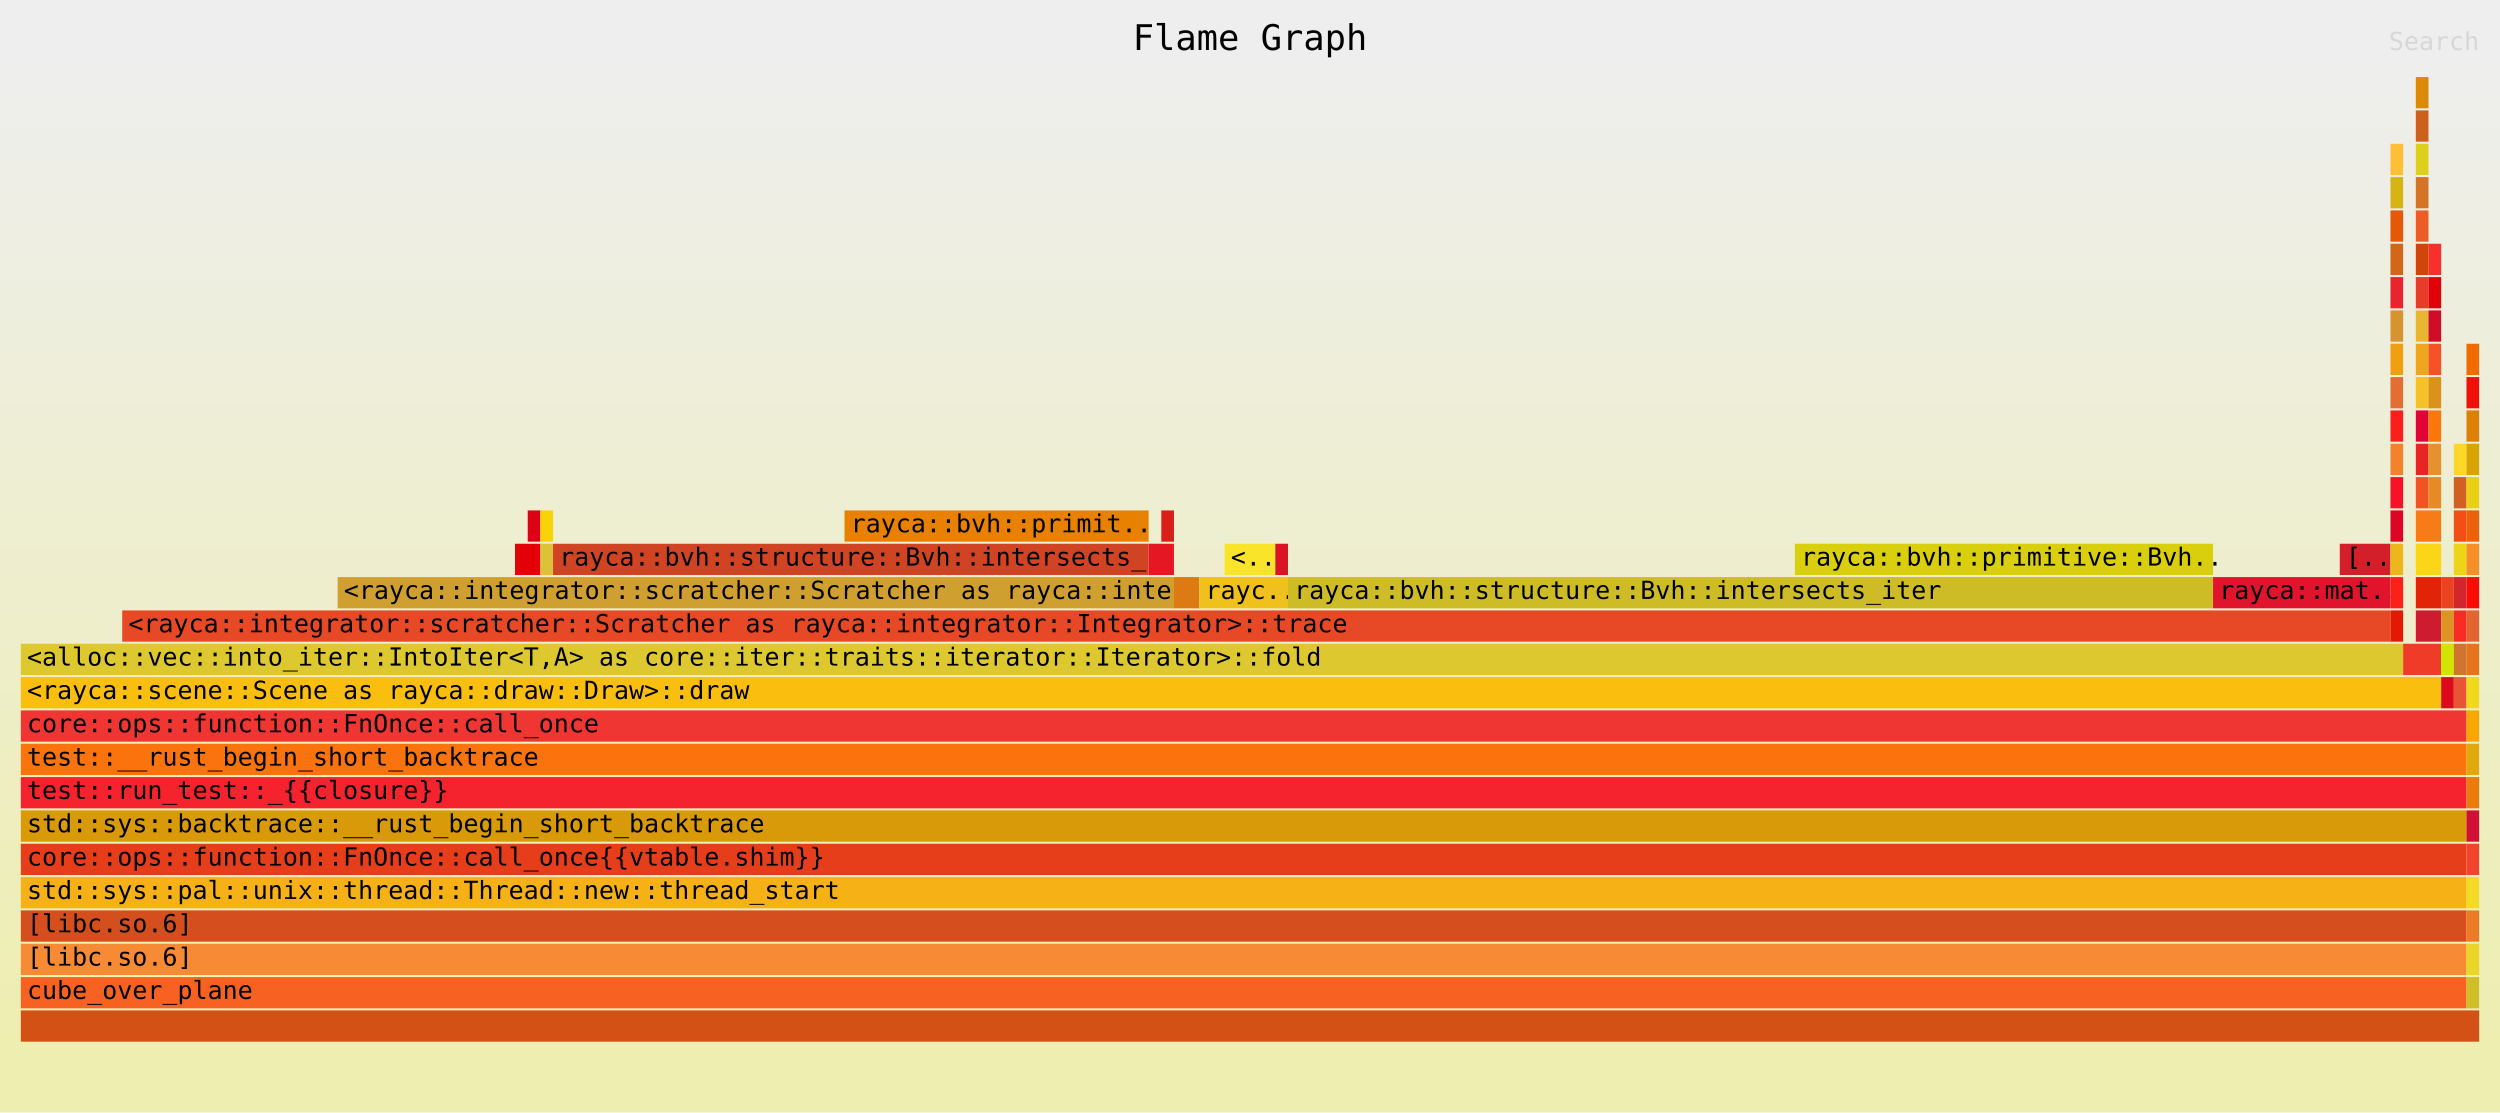
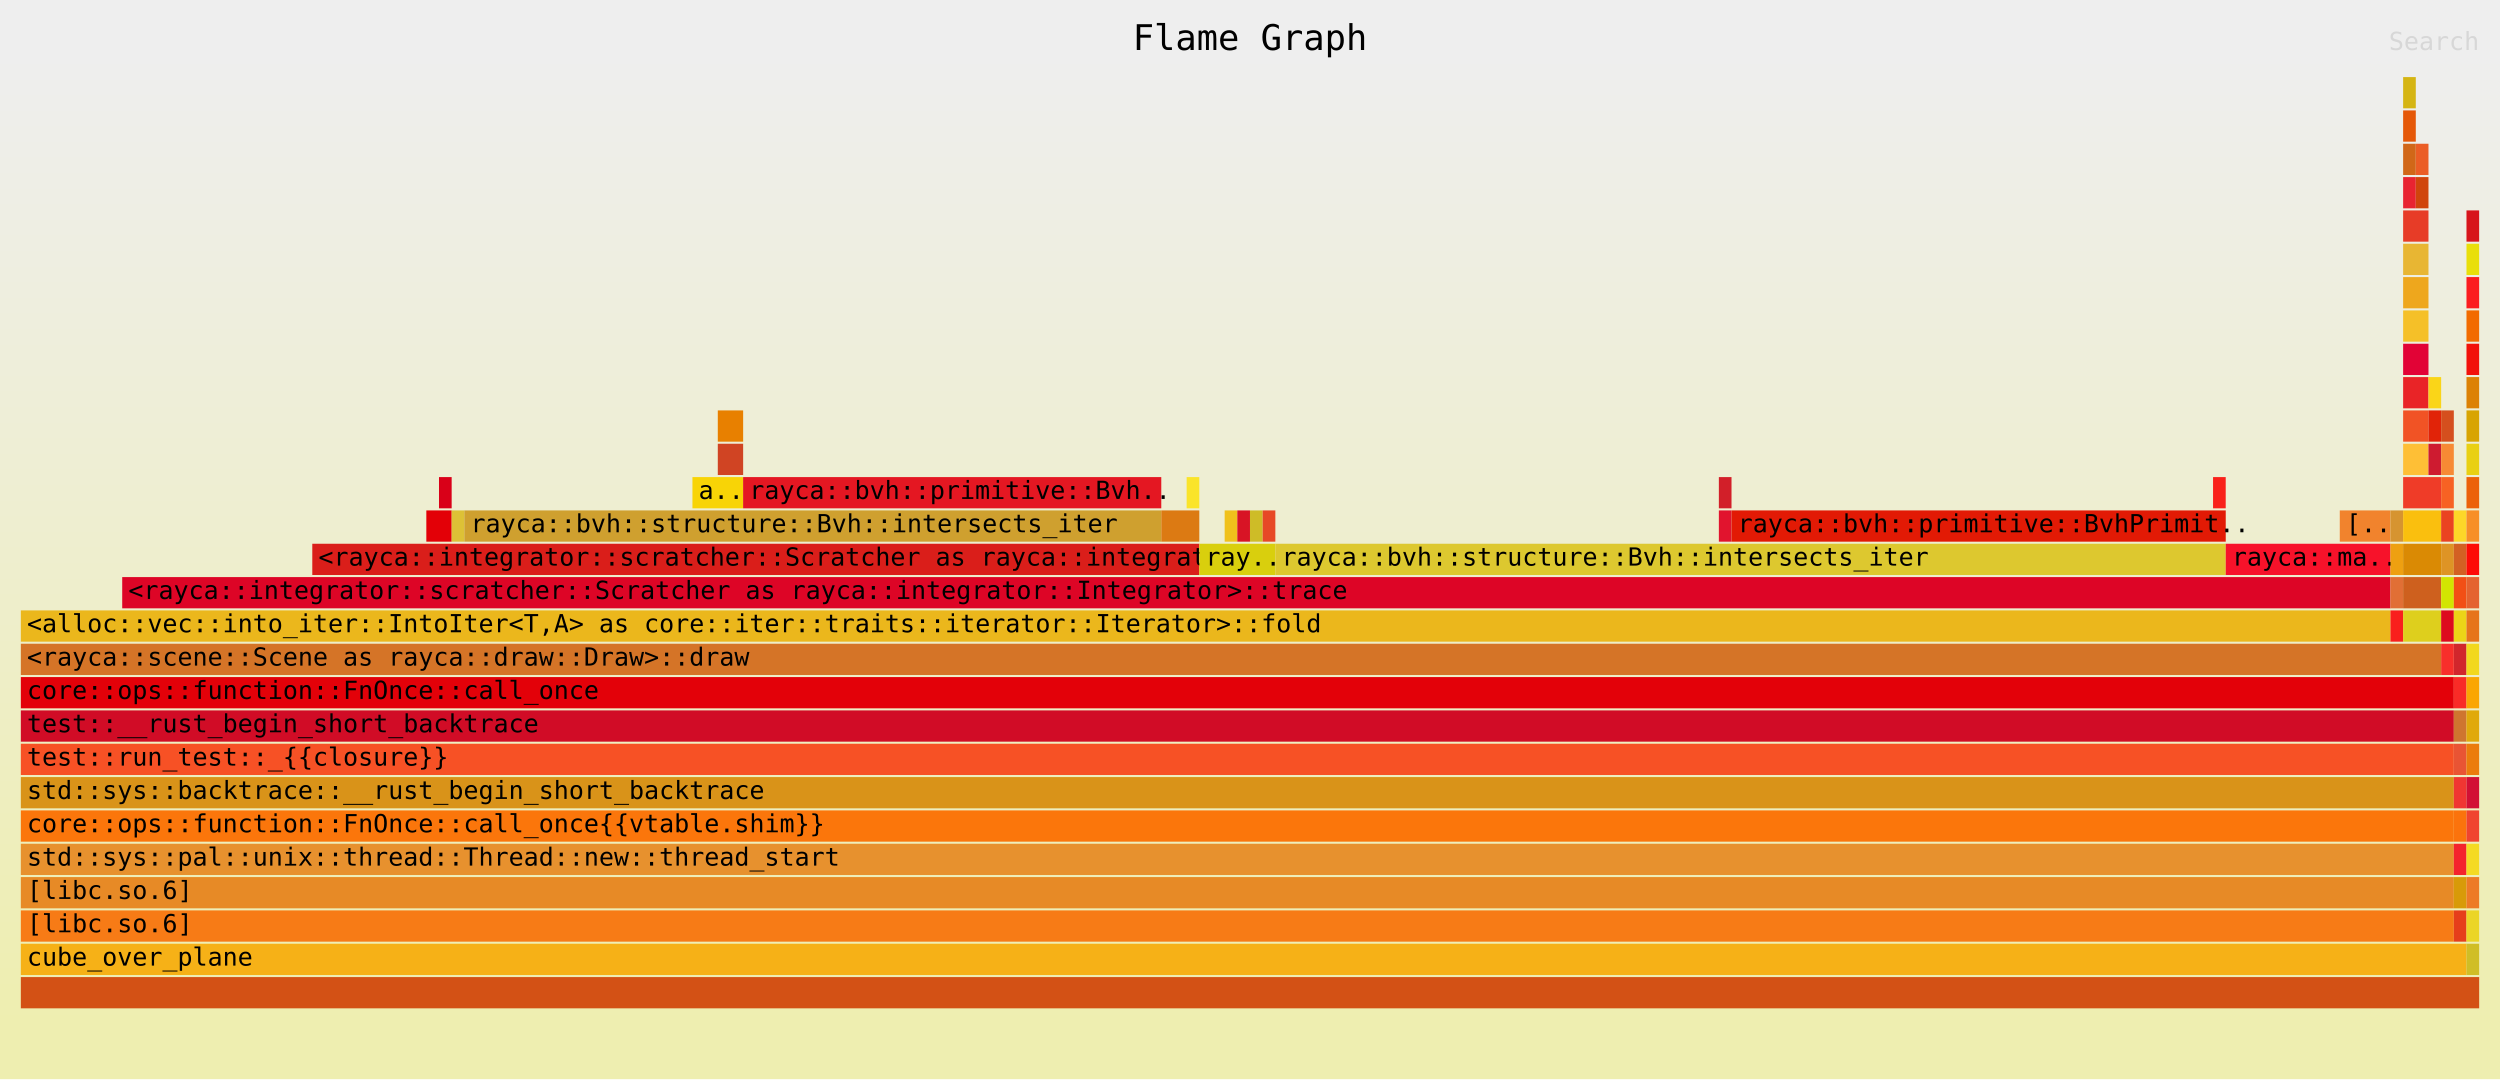
- <svg xmlns="http://www.w3.org/2000/svg" xmlns:ns1="http://github.com/jonhoo/inferno" version="1.1" width="1200" height="534" viewBox="0 0 1200 534">
+ <svg xmlns="http://www.w3.org/2000/svg" xmlns:ns1="http://github.com/jonhoo/inferno" version="1.1" width="1200" height="518" viewBox="0 0 1200 518">
  <defs>
    <linearGradient id="background" y1="0" y2="1" x1="0" x2="0">
      <stop stop-color="#eeeeee" offset="5%" />
      <stop stop-color="#eeeeb0" offset="95%" />
    </linearGradient>
  </defs>
  <style type="text/css">
text { font-family:monospace; font-size:12px }
#title { text-anchor:middle; font-size:17px; }
#matched { text-anchor:end; }
#search { text-anchor:end; opacity:0.1; cursor:pointer; }
#search:hover, #search.show { opacity:1; }
#subtitle { text-anchor:middle; font-color:rgb(160,160,160); }
#unzoom { cursor:pointer; }
#frames &gt; *:hover { stroke:black; stroke-width:0.5; cursor:pointer; }
.hide { display:none; }
.parent { opacity:0.5; }
</style>
-   <rect x="0" y="0" width="100%" height="534" fill="url(#background)" />
+   <rect x="0" y="0" width="100%" height="518" fill="url(#background)" />
  <text id="title" fill="rgb(0,0,0)" x="50%" y="24.00">Flame Graph</text>
-   <text id="details" fill="rgb(0,0,0)" x="10" y="517.00"> </text>
+   <text id="details" fill="rgb(0,0,0)" x="10" y="501.00"> </text>
  <text id="unzoom" class="hide" fill="rgb(0,0,0)" x="10" y="24.00">Reset Zoom</text>
  <text id="search" fill="rgb(0,0,0)" x="1190" y="24.00">Search</text>
-   <text id="matched" fill="rgb(0,0,0)" x="1190" y="517.00"> </text>
+   <text id="matched" fill="rgb(0,0,0)" x="1190" y="501.00"> </text>
  <svg id="frames" x="10" width="1180" total_samples="194583746">
    <g>
-       <rect x="20.103%" y="261" width="1.031%" height="15" fill="rgb(227,0,7)" ns1:x="39117351" ns1:w="2006018" />
-       <text x="20.353%" y="271.50" />
-     </g>
-     <g>
-       <rect x="20.619%" y="245" width="0.515%" height="15" fill="rgb(217,0,24)" ns1:x="40120360" ns1:w="1003009" />
-       <text x="20.869%" y="255.50" />
-     </g>
-     <g>
-       <rect x="21.134%" y="261" width="0.515%" height="15" fill="rgb(221,193,54)" ns1:x="41123369" ns1:w="1003009" />
-       <text x="21.384%" y="271.50" />
-     </g>
-     <g>
-       <rect x="21.134%" y="245" width="0.515%" height="15" fill="rgb(248,212,6)" ns1:x="41123369" ns1:w="1003009" />
-       <text x="21.384%" y="255.50" />
-     </g>
-     <g>
-       <rect x="21.649%" y="261" width="24.227%" height="15" fill="rgb(208,68,35)" ns1:x="42126378" ns1:w="47141423" />
-       <text x="21.899%" y="271.50">rayca::bvh::structure::Bvh::intersects_..</text>
-     </g>
-     <g>
-       <rect x="33.505%" y="245" width="12.371%" height="15" fill="rgb(232,128,0)" ns1:x="65195585" ns1:w="24072216" />
-       <text x="33.755%" y="255.50">rayca::bvh::primit..</text>
-     </g>
-     <g>
-       <rect x="12.887%" y="277" width="34.021%" height="15" fill="rgb(207,160,47)" ns1:x="25075225" ns1:w="66198594" />
-       <text x="13.137%" y="287.50">&lt;rayca::integrator::scratcher::Scratcher as rayca::inte..</text>
-     </g>
-     <g>
-       <rect x="45.876%" y="261" width="1.031%" height="15" fill="rgb(228,23,34)" ns1:x="89267801" ns1:w="2006018" />
-       <text x="46.126%" y="271.50" />
-     </g>
-     <g>
-       <rect x="46.392%" y="245" width="0.515%" height="15" fill="rgb(218,30,26)" ns1:x="90270810" ns1:w="1003009" />
+       <rect x="16.495%" y="245" width="1.031%" height="15" fill="rgb(227,0,7)" ns1:x="32096288" ns1:w="2006018" />
+       <text x="16.745%" y="255.50" />
+     </g>
+     <g>
+       <rect x="17.01%" y="229" width="0.515%" height="15" fill="rgb(217,0,24)" ns1:x="33099297" ns1:w="1003009" />
+       <text x="17.26%" y="239.50" />
+     </g>
+     <g>
+       <rect x="17.526%" y="245" width="0.515%" height="15" fill="rgb(221,193,54)" ns1:x="34102306" ns1:w="1003009" />
+       <text x="17.776%" y="255.50" />
+     </g>
+     <g>
+       <rect x="27.32%" y="229" width="2.062%" height="15" fill="rgb(248,212,6)" ns1:x="53159477" ns1:w="4012036" />
+       <text x="27.57%" y="239.50">a..</text>
+     </g>
+     <g>
+       <rect x="28.351%" y="213" width="1.031%" height="15" fill="rgb(208,68,35)" ns1:x="55165495" ns1:w="2006018" />
+       <text x="28.601%" y="223.50" />
+     </g>
+     <g>
+       <rect x="28.351%" y="197" width="1.031%" height="15" fill="rgb(232,128,0)" ns1:x="55165495" ns1:w="2006018" />
+       <text x="28.601%" y="207.50" />
+     </g>
+     <g>
+       <rect x="18.041%" y="245" width="28.351%" height="15" fill="rgb(207,160,47)" ns1:x="35105315" ns1:w="55165495" />
+       <text x="18.291%" y="255.50">rayca::bvh::structure::Bvh::intersects_iter</text>
+     </g>
+     <g>
+       <rect x="29.381%" y="229" width="17.01%" height="15" fill="rgb(228,23,34)" ns1:x="57171513" ns1:w="33099297" />
+       <text x="29.631%" y="239.50">rayca::bvh::primitive::Bvh..</text>
+     </g>
+     <g>
+       <rect x="11.856%" y="261" width="36.083%" height="15" fill="rgb(218,30,26)" ns1:x="23069207" ns1:w="70210630" />
+       <text x="12.106%" y="271.50">&lt;rayca::integrator::scratcher::Scratcher as rayca::integrat..</text>
+     </g>
+     <g>
+       <rect x="46.392%" y="245" width="1.546%" height="15" fill="rgb(220,122,19)" ns1:x="90270810" ns1:w="3009027" />
      <text x="46.642%" y="255.50" />
    </g>
    <g>
-       <rect x="46.907%" y="277" width="1.031%" height="15" fill="rgb(220,122,19)" ns1:x="91273819" ns1:w="2006018" />
-       <text x="47.157%" y="287.50" />
-     </g>
-     <g>
-       <rect x="48.969%" y="261" width="2.062%" height="15" fill="rgb(250,228,42)" ns1:x="95285855" ns1:w="4012036" />
-       <text x="49.219%" y="271.50">&lt;..</text>
-     </g>
-     <g>
-       <rect x="47.938%" y="277" width="3.608%" height="15" fill="rgb(240,193,28)" ns1:x="93279837" ns1:w="7021063" />
-       <text x="48.188%" y="287.50">rayc..</text>
-     </g>
-     <g>
-       <rect x="51.031%" y="261" width="0.515%" height="15" fill="rgb(216,20,37)" ns1:x="99297891" ns1:w="1003009" />
-       <text x="51.281%" y="271.50" />
-     </g>
-     <g>
-       <rect x="51.546%" y="277" width="37.629%" height="15" fill="rgb(206,188,39)" ns1:x="100300900" ns1:w="73219657" />
-       <text x="51.796%" y="287.50">rayca::bvh::structure::Bvh::intersects_iter</text>
-     </g>
-     <g>
-       <rect x="72.165%" y="261" width="17.01%" height="15" fill="rgb(217,207,13)" ns1:x="140421260" ns1:w="33099297" />
-       <text x="72.415%" y="271.50">rayca::bvh::primitive::Bvh..</text>
-     </g>
-     <g>
-       <rect x="4.124%" y="293" width="92.268%" height="15" fill="rgb(231,73,38)" ns1:x="8024072" ns1:w="179538611" />
-       <text x="4.374%" y="303.50">&lt;rayca::integrator::scratcher::Scratcher as rayca::integrator::Integrator&gt;::trace</text>
-     </g>
-     <g>
-       <rect x="89.175%" y="277" width="7.216%" height="15" fill="rgb(225,20,46)" ns1:x="173520557" ns1:w="14042126" />
-       <text x="89.425%" y="287.50">rayca::mat..</text>
-     </g>
-     <g>
-       <rect x="94.33%" y="261" width="2.062%" height="15" fill="rgb(210,31,41)" ns1:x="183550647" ns1:w="4012036" />
-       <text x="94.58%" y="271.50">[..</text>
-     </g>
-     <g>
-       <rect x="0%" y="309" width="96.907%" height="15" fill="rgb(221,200,47)" ns1:x="0" ns1:w="188565692" />
-       <text x="0.25%" y="319.50">&lt;alloc::vec::into_iter::IntoIter&lt;T,A&gt; as core::iter::traits::iterator::Iterator&gt;::fold</text>
-     </g>
-     <g>
-       <rect x="96.392%" y="293" width="0.515%" height="15" fill="rgb(226,26,5)" ns1:x="187562683" ns1:w="1003009" />
+       <rect x="47.423%" y="229" width="0.515%" height="15" fill="rgb(250,228,42)" ns1:x="92276828" ns1:w="1003009" />
+       <text x="47.673%" y="239.50" />
+     </g>
+     <g>
+       <rect x="48.969%" y="245" width="0.515%" height="15" fill="rgb(240,193,28)" ns1:x="95285855" ns1:w="1003009" />
+       <text x="49.219%" y="255.50" />
+     </g>
+     <g>
+       <rect x="49.484%" y="245" width="0.515%" height="15" fill="rgb(216,20,37)" ns1:x="96288864" ns1:w="1003009" />
+       <text x="49.734%" y="255.50" />
+     </g>
+     <g>
+       <rect x="50%" y="245" width="0.515%" height="15" fill="rgb(206,188,39)" ns1:x="97291873" ns1:w="1003009" />
+       <text x="50.25%" y="255.50" />
+     </g>
+     <g>
+       <rect x="47.938%" y="261" width="3.093%" height="15" fill="rgb(217,207,13)" ns1:x="93279837" ns1:w="6018054" />
+       <text x="48.188%" y="271.50">ray..</text>
+     </g>
+     <g>
+       <rect x="50.516%" y="245" width="0.515%" height="15" fill="rgb(231,73,38)" ns1:x="98294882" ns1:w="1003009" />
+       <text x="50.766%" y="255.50" />
+     </g>
+     <g>
+       <rect x="69.072%" y="245" width="0.515%" height="15" fill="rgb(225,20,46)" ns1:x="134403206" ns1:w="1003009" />
+       <text x="69.322%" y="255.50" />
+     </g>
+     <g>
+       <rect x="69.072%" y="229" width="0.515%" height="15" fill="rgb(210,31,41)" ns1:x="134403206" ns1:w="1003009" />
+       <text x="69.322%" y="239.50" />
+     </g>
+     <g>
+       <rect x="51.031%" y="261" width="38.66%" height="15" fill="rgb(221,200,47)" ns1:x="99297891" ns1:w="75225675" />
+       <text x="51.281%" y="271.50">rayca::bvh::structure::Bvh::intersects_iter</text>
+     </g>
+     <g>
+       <rect x="69.588%" y="245" width="20.103%" height="15" fill="rgb(226,26,5)" ns1:x="135406215" ns1:w="39117351" />
+       <text x="69.838%" y="255.50">rayca::bvh::primitive::BvhPrimit..</text>
+     </g>
+     <g>
+       <rect x="89.175%" y="229" width="0.515%" height="15" fill="rgb(249,33,26)" ns1:x="173520557" ns1:w="1003009" />
+       <text x="89.425%" y="239.50" />
+     </g>
+     <g>
+       <rect x="0%" y="293" width="96.392%" height="15" fill="rgb(235,183,28)" ns1:x="0" ns1:w="187562683" />
+       <text x="0.25%" y="303.50">&lt;alloc::vec::into_iter::IntoIter&lt;T,A&gt; as core::iter::traits::iterator::Iterator&gt;::fold</text>
+     </g>
+     <g>
+       <rect x="4.124%" y="277" width="92.268%" height="15" fill="rgb(221,5,38)" ns1:x="8024072" ns1:w="179538611" />
+       <text x="4.374%" y="287.50">&lt;rayca::integrator::scratcher::Scratcher as rayca::integrator::Integrator&gt;::trace</text>
+     </g>
+     <g>
+       <rect x="89.691%" y="261" width="6.701%" height="15" fill="rgb(247,18,42)" ns1:x="174523566" ns1:w="13039117" />
+       <text x="89.941%" y="271.50">rayca::ma..</text>
+     </g>
+     <g>
+       <rect x="94.33%" y="245" width="2.062%" height="15" fill="rgb(241,131,45)" ns1:x="183550647" ns1:w="4012036" />
+       <text x="94.58%" y="255.50">[..</text>
+     </g>
+     <g>
+       <rect x="96.392%" y="293" width="0.515%" height="15" fill="rgb(249,31,29)" ns1:x="187562683" ns1:w="1003009" />
      <text x="96.642%" y="303.50" />
    </g>
    <g>
-       <rect x="96.392%" y="277" width="0.515%" height="15" fill="rgb(249,33,26)" ns1:x="187562683" ns1:w="1003009" />
+       <rect x="96.392%" y="277" width="0.515%" height="15" fill="rgb(225,111,53)" ns1:x="187562683" ns1:w="1003009" />
      <text x="96.642%" y="287.50" />
    </g>
    <g>
-       <rect x="96.392%" y="261" width="0.515%" height="15" fill="rgb(235,183,28)" ns1:x="187562683" ns1:w="1003009" />
+       <rect x="96.392%" y="261" width="0.515%" height="15" fill="rgb(238,160,17)" ns1:x="187562683" ns1:w="1003009" />
      <text x="96.642%" y="271.50" />
    </g>
    <g>
-       <rect x="96.392%" y="245" width="0.515%" height="15" fill="rgb(221,5,38)" ns1:x="187562683" ns1:w="1003009" />
+       <rect x="96.392%" y="245" width="0.515%" height="15" fill="rgb(214,148,48)" ns1:x="187562683" ns1:w="1003009" />
      <text x="96.642%" y="255.50" />
    </g>
    <g>
-       <rect x="96.392%" y="229" width="0.515%" height="15" fill="rgb(247,18,42)" ns1:x="187562683" ns1:w="1003009" />
-       <text x="96.642%" y="239.50" />
-     </g>
-     <g>
-       <rect x="96.392%" y="213" width="0.515%" height="15" fill="rgb(241,131,45)" ns1:x="187562683" ns1:w="1003009" />
-       <text x="96.642%" y="223.50" />
-     </g>
-     <g>
-       <rect x="96.392%" y="197" width="0.515%" height="15" fill="rgb(249,31,29)" ns1:x="187562683" ns1:w="1003009" />
-       <text x="96.642%" y="207.50" />
-     </g>
-     <g>
-       <rect x="96.392%" y="181" width="0.515%" height="15" fill="rgb(225,111,53)" ns1:x="187562683" ns1:w="1003009" />
-       <text x="96.642%" y="191.50" />
-     </g>
-     <g>
-       <rect x="96.392%" y="165" width="0.515%" height="15" fill="rgb(238,160,17)" ns1:x="187562683" ns1:w="1003009" />
-       <text x="96.642%" y="175.50" />
-     </g>
-     <g>
-       <rect x="96.392%" y="149" width="0.515%" height="15" fill="rgb(214,148,48)" ns1:x="187562683" ns1:w="1003009" />
-       <text x="96.642%" y="159.50" />
-     </g>
-     <g>
-       <rect x="96.392%" y="133" width="0.515%" height="15" fill="rgb(232,36,49)" ns1:x="187562683" ns1:w="1003009" />
-       <text x="96.642%" y="143.50" />
-     </g>
-     <g>
-       <rect x="96.392%" y="117" width="0.515%" height="15" fill="rgb(209,103,24)" ns1:x="187562683" ns1:w="1003009" />
-       <text x="96.642%" y="127.50" />
-     </g>
-     <g>
-       <rect x="96.392%" y="101" width="0.515%" height="15" fill="rgb(229,88,8)" ns1:x="187562683" ns1:w="1003009" />
-       <text x="96.642%" y="111.50" />
-     </g>
-     <g>
-       <rect x="96.392%" y="85" width="0.515%" height="15" fill="rgb(213,181,19)" ns1:x="187562683" ns1:w="1003009" />
-       <text x="96.642%" y="95.50" />
-     </g>
-     <g>
-       <rect x="96.392%" y="69" width="0.515%" height="15" fill="rgb(254,191,54)" ns1:x="187562683" ns1:w="1003009" />
-       <text x="96.642%" y="79.50" />
-     </g>
-     <g>
-       <rect x="97.423%" y="229" width="0.515%" height="15" fill="rgb(241,83,37)" ns1:x="189568701" ns1:w="1003009" />
-       <text x="97.673%" y="239.50" />
-     </g>
-     <g>
-       <rect x="97.423%" y="213" width="0.515%" height="15" fill="rgb(233,36,39)" ns1:x="189568701" ns1:w="1003009" />
-       <text x="97.673%" y="223.50" />
-     </g>
-     <g>
-       <rect x="97.423%" y="197" width="0.515%" height="15" fill="rgb(226,3,54)" ns1:x="189568701" ns1:w="1003009" />
-       <text x="97.673%" y="207.50" />
-     </g>
-     <g>
-       <rect x="97.423%" y="181" width="0.515%" height="15" fill="rgb(245,192,40)" ns1:x="189568701" ns1:w="1003009" />
-       <text x="97.673%" y="191.50" />
-     </g>
-     <g>
-       <rect x="97.423%" y="165" width="0.515%" height="15" fill="rgb(238,167,29)" ns1:x="189568701" ns1:w="1003009" />
-       <text x="97.673%" y="175.50" />
-     </g>
-     <g>
-       <rect x="97.423%" y="149" width="0.515%" height="15" fill="rgb(232,182,51)" ns1:x="189568701" ns1:w="1003009" />
-       <text x="97.673%" y="159.50" />
-     </g>
-     <g>
-       <rect x="97.423%" y="133" width="0.515%" height="15" fill="rgb(231,60,39)" ns1:x="189568701" ns1:w="1003009" />
-       <text x="97.673%" y="143.50" />
-     </g>
-     <g>
-       <rect x="97.423%" y="117" width="0.515%" height="15" fill="rgb(208,69,12)" ns1:x="189568701" ns1:w="1003009" />
-       <text x="97.673%" y="127.50" />
-     </g>
-     <g>
-       <rect x="97.423%" y="101" width="0.515%" height="15" fill="rgb(235,93,37)" ns1:x="189568701" ns1:w="1003009" />
-       <text x="97.673%" y="111.50" />
-     </g>
-     <g>
-       <rect x="97.423%" y="85" width="0.515%" height="15" fill="rgb(213,116,39)" ns1:x="189568701" ns1:w="1003009" />
+       <rect x="96.907%" y="85" width="0.515%" height="15" fill="rgb(232,36,49)" ns1:x="188565692" ns1:w="1003009" />
+       <text x="97.157%" y="95.50" />
+     </g>
+     <g>
+       <rect x="96.907%" y="69" width="0.515%" height="15" fill="rgb(209,103,24)" ns1:x="188565692" ns1:w="1003009" />
+       <text x="97.157%" y="79.50" />
+     </g>
+     <g>
+       <rect x="96.907%" y="53" width="0.515%" height="15" fill="rgb(229,88,8)" ns1:x="188565692" ns1:w="1003009" />
+       <text x="97.157%" y="63.50" />
+     </g>
+     <g>
+       <rect x="96.907%" y="37" width="0.515%" height="15" fill="rgb(213,181,19)" ns1:x="188565692" ns1:w="1003009" />
+       <text x="97.157%" y="47.50" />
+     </g>
+     <g>
+       <rect x="96.907%" y="213" width="1.031%" height="15" fill="rgb(254,191,54)" ns1:x="188565692" ns1:w="2006018" />
+       <text x="97.157%" y="223.50" />
+     </g>
+     <g>
+       <rect x="96.907%" y="197" width="1.031%" height="15" fill="rgb(241,83,37)" ns1:x="188565692" ns1:w="2006018" />
+       <text x="97.157%" y="207.50" />
+     </g>
+     <g>
+       <rect x="96.907%" y="181" width="1.031%" height="15" fill="rgb(233,36,39)" ns1:x="188565692" ns1:w="2006018" />
+       <text x="97.157%" y="191.50" />
+     </g>
+     <g>
+       <rect x="96.907%" y="165" width="1.031%" height="15" fill="rgb(226,3,54)" ns1:x="188565692" ns1:w="2006018" />
+       <text x="97.157%" y="175.50" />
+     </g>
+     <g>
+       <rect x="96.907%" y="149" width="1.031%" height="15" fill="rgb(245,192,40)" ns1:x="188565692" ns1:w="2006018" />
+       <text x="97.157%" y="159.50" />
+     </g>
+     <g>
+       <rect x="96.907%" y="133" width="1.031%" height="15" fill="rgb(238,167,29)" ns1:x="188565692" ns1:w="2006018" />
+       <text x="97.157%" y="143.50" />
+     </g>
+     <g>
+       <rect x="96.907%" y="117" width="1.031%" height="15" fill="rgb(232,182,51)" ns1:x="188565692" ns1:w="2006018" />
+       <text x="97.157%" y="127.50" />
+     </g>
+     <g>
+       <rect x="96.907%" y="101" width="1.031%" height="15" fill="rgb(231,60,39)" ns1:x="188565692" ns1:w="2006018" />
+       <text x="97.157%" y="111.50" />
+     </g>
+     <g>
+       <rect x="97.423%" y="85" width="0.515%" height="15" fill="rgb(208,69,12)" ns1:x="189568701" ns1:w="1003009" />
      <text x="97.673%" y="95.50" />
    </g>
    <g>
-       <rect x="97.423%" y="69" width="0.515%" height="15" fill="rgb(222,207,29)" ns1:x="189568701" ns1:w="1003009" />
+       <rect x="97.423%" y="69" width="0.515%" height="15" fill="rgb(235,93,37)" ns1:x="189568701" ns1:w="1003009" />
      <text x="97.673%" y="79.50" />
    </g>
    <g>
-       <rect x="97.423%" y="53" width="0.515%" height="15" fill="rgb(206,96,30)" ns1:x="189568701" ns1:w="1003009" />
-       <text x="97.673%" y="63.50" />
-     </g>
-     <g>
-       <rect x="97.423%" y="37" width="0.515%" height="15" fill="rgb(218,138,4)" ns1:x="189568701" ns1:w="1003009" />
-       <text x="97.673%" y="47.50" />
-     </g>
-     <g>
-       <rect x="0%" y="325" width="98.454%" height="15" fill="rgb(250,191,14)" ns1:x="0" ns1:w="191574719" />
-       <text x="0.25%" y="335.50">&lt;rayca::scene::Scene as rayca::draw::Draw&gt;::draw</text>
-     </g>
-     <g>
-       <rect x="96.907%" y="309" width="1.546%" height="15" fill="rgb(239,60,40)" ns1:x="188565692" ns1:w="3009027" />
-       <text x="97.157%" y="319.50" />
-     </g>
-     <g>
-       <rect x="97.423%" y="293" width="1.031%" height="15" fill="rgb(206,27,48)" ns1:x="189568701" ns1:w="2006018" />
-       <text x="97.673%" y="303.50" />
-     </g>
-     <g>
-       <rect x="97.423%" y="277" width="1.031%" height="15" fill="rgb(225,35,8)" ns1:x="189568701" ns1:w="2006018" />
-       <text x="97.673%" y="287.50" />
-     </g>
-     <g>
-       <rect x="97.423%" y="261" width="1.031%" height="15" fill="rgb(250,213,24)" ns1:x="189568701" ns1:w="2006018" />
-       <text x="97.673%" y="271.50" />
-     </g>
-     <g>
-       <rect x="97.423%" y="245" width="1.031%" height="15" fill="rgb(247,123,22)" ns1:x="189568701" ns1:w="2006018" />
-       <text x="97.673%" y="255.50" />
-     </g>
-     <g>
-       <rect x="97.938%" y="229" width="0.515%" height="15" fill="rgb(231,138,38)" ns1:x="190571710" ns1:w="1003009" />
-       <text x="98.188%" y="239.50" />
-     </g>
-     <g>
-       <rect x="97.938%" y="213" width="0.515%" height="15" fill="rgb(231,145,46)" ns1:x="190571710" ns1:w="1003009" />
+       <rect x="0%" y="309" width="98.454%" height="15" fill="rgb(213,116,39)" ns1:x="0" ns1:w="191574719" />
+       <text x="0.25%" y="319.50">&lt;rayca::scene::Scene as rayca::draw::Draw&gt;::draw</text>
+     </g>
+     <g>
+       <rect x="96.907%" y="293" width="1.546%" height="15" fill="rgb(222,207,29)" ns1:x="188565692" ns1:w="3009027" />
+       <text x="97.157%" y="303.50" />
+     </g>
+     <g>
+       <rect x="96.907%" y="277" width="1.546%" height="15" fill="rgb(206,96,30)" ns1:x="188565692" ns1:w="3009027" />
+       <text x="97.157%" y="287.50" />
+     </g>
+     <g>
+       <rect x="96.907%" y="261" width="1.546%" height="15" fill="rgb(218,138,4)" ns1:x="188565692" ns1:w="3009027" />
+       <text x="97.157%" y="271.50" />
+     </g>
+     <g>
+       <rect x="96.907%" y="245" width="1.546%" height="15" fill="rgb(250,191,14)" ns1:x="188565692" ns1:w="3009027" />
+       <text x="97.157%" y="255.50" />
+     </g>
+     <g>
+       <rect x="96.907%" y="229" width="1.546%" height="15" fill="rgb(239,60,40)" ns1:x="188565692" ns1:w="3009027" />
+       <text x="97.157%" y="239.50" />
+     </g>
+     <g>
+       <rect x="97.938%" y="213" width="0.515%" height="15" fill="rgb(206,27,48)" ns1:x="190571710" ns1:w="1003009" />
      <text x="98.188%" y="223.50" />
    </g>
    <g>
-       <rect x="97.938%" y="197" width="0.515%" height="15" fill="rgb(251,118,11)" ns1:x="190571710" ns1:w="1003009" />
+       <rect x="97.938%" y="197" width="0.515%" height="15" fill="rgb(225,35,8)" ns1:x="190571710" ns1:w="1003009" />
      <text x="98.188%" y="207.50" />
    </g>
    <g>
-       <rect x="97.938%" y="181" width="0.515%" height="15" fill="rgb(217,147,25)" ns1:x="190571710" ns1:w="1003009" />
+       <rect x="97.938%" y="181" width="0.515%" height="15" fill="rgb(250,213,24)" ns1:x="190571710" ns1:w="1003009" />
      <text x="98.188%" y="191.50" />
    </g>
    <g>
-       <rect x="97.938%" y="165" width="0.515%" height="15" fill="rgb(247,81,37)" ns1:x="190571710" ns1:w="1003009" />
-       <text x="98.188%" y="175.50" />
-     </g>
-     <g>
-       <rect x="97.938%" y="149" width="0.515%" height="15" fill="rgb(209,12,38)" ns1:x="190571710" ns1:w="1003009" />
-       <text x="98.188%" y="159.50" />
-     </g>
-     <g>
-       <rect x="97.938%" y="133" width="0.515%" height="15" fill="rgb(227,1,9)" ns1:x="190571710" ns1:w="1003009" />
-       <text x="98.188%" y="143.50" />
-     </g>
-     <g>
-       <rect x="97.938%" y="117" width="0.515%" height="15" fill="rgb(248,47,43)" ns1:x="190571710" ns1:w="1003009" />
-       <text x="98.188%" y="127.50" />
-     </g>
-     <g>
-       <rect x="98.454%" y="325" width="0.515%" height="15" fill="rgb(221,10,30)" ns1:x="191574719" ns1:w="1003009" />
-       <text x="98.704%" y="335.50" />
-     </g>
-     <g>
-       <rect x="98.454%" y="309" width="0.515%" height="15" fill="rgb(210,229,1)" ns1:x="191574719" ns1:w="1003009" />
+       <rect x="0%" y="437" width="98.969%" height="15" fill="rgb(247,123,22)" ns1:x="0" ns1:w="192577728" />
+       <text x="0.25%" y="447.50">[libc.so.6]</text>
+     </g>
+     <g>
+       <rect x="0%" y="421" width="98.969%" height="15" fill="rgb(231,138,38)" ns1:x="0" ns1:w="192577728" />
+       <text x="0.25%" y="431.50">[libc.so.6]</text>
+     </g>
+     <g>
+       <rect x="0%" y="405" width="98.969%" height="15" fill="rgb(231,145,46)" ns1:x="0" ns1:w="192577728" />
+       <text x="0.25%" y="415.50">std::sys::pal::unix::thread::Thread::new::thread_start</text>
+     </g>
+     <g>
+       <rect x="0%" y="389" width="98.969%" height="15" fill="rgb(251,118,11)" ns1:x="0" ns1:w="192577728" />
+       <text x="0.25%" y="399.50">core::ops::function::FnOnce::call_once{{vtable.shim}}</text>
+     </g>
+     <g>
+       <rect x="0%" y="373" width="98.969%" height="15" fill="rgb(217,147,25)" ns1:x="0" ns1:w="192577728" />
+       <text x="0.25%" y="383.50">std::sys::backtrace::__rust_begin_short_backtrace</text>
+     </g>
+     <g>
+       <rect x="0%" y="357" width="98.969%" height="15" fill="rgb(247,81,37)" ns1:x="0" ns1:w="192577728" />
+       <text x="0.25%" y="367.50">test::run_test::_{{closure}}</text>
+     </g>
+     <g>
+       <rect x="0%" y="341" width="98.969%" height="15" fill="rgb(209,12,38)" ns1:x="0" ns1:w="192577728" />
+       <text x="0.25%" y="351.50">test::__rust_begin_short_backtrace</text>
+     </g>
+     <g>
+       <rect x="0%" y="325" width="98.969%" height="15" fill="rgb(227,1,9)" ns1:x="0" ns1:w="192577728" />
+       <text x="0.25%" y="335.50">core::ops::function::FnOnce::call_once</text>
+     </g>
+     <g>
+       <rect x="98.454%" y="309" width="0.515%" height="15" fill="rgb(248,47,43)" ns1:x="191574719" ns1:w="1003009" />
      <text x="98.704%" y="319.50" />
    </g>
    <g>
-       <rect x="98.454%" y="293" width="0.515%" height="15" fill="rgb(222,148,37)" ns1:x="191574719" ns1:w="1003009" />
+       <rect x="98.454%" y="293" width="0.515%" height="15" fill="rgb(221,10,30)" ns1:x="191574719" ns1:w="1003009" />
      <text x="98.704%" y="303.50" />
    </g>
    <g>
-       <rect x="98.454%" y="277" width="0.515%" height="15" fill="rgb(234,67,33)" ns1:x="191574719" ns1:w="1003009" />
+       <rect x="98.454%" y="277" width="0.515%" height="15" fill="rgb(210,229,1)" ns1:x="191574719" ns1:w="1003009" />
      <text x="98.704%" y="287.50" />
    </g>
    <g>
-       <rect x="0%" y="469" width="99.484%" height="15" fill="rgb(247,98,35)" ns1:x="0" ns1:w="193580737" />
-       <text x="0.25%" y="479.50">cube_over_plane</text>
-     </g>
-     <g>
-       <rect x="0%" y="453" width="99.484%" height="15" fill="rgb(247,138,52)" ns1:x="0" ns1:w="193580737" />
-       <text x="0.25%" y="463.50">[libc.so.6]</text>
-     </g>
-     <g>
-       <rect x="0%" y="437" width="99.484%" height="15" fill="rgb(213,79,30)" ns1:x="0" ns1:w="193580737" />
-       <text x="0.25%" y="447.50">[libc.so.6]</text>
-     </g>
-     <g>
-       <rect x="0%" y="421" width="99.484%" height="15" fill="rgb(246,177,23)" ns1:x="0" ns1:w="193580737" />
-       <text x="0.25%" y="431.50">std::sys::pal::unix::thread::Thread::new::thread_start</text>
-     </g>
-     <g>
-       <rect x="0%" y="405" width="99.484%" height="15" fill="rgb(230,62,27)" ns1:x="0" ns1:w="193580737" />
-       <text x="0.25%" y="415.50">core::ops::function::FnOnce::call_once{{vtable.shim}}</text>
-     </g>
-     <g>
-       <rect x="0%" y="389" width="99.484%" height="15" fill="rgb(216,154,8)" ns1:x="0" ns1:w="193580737" />
-       <text x="0.25%" y="399.50">std::sys::backtrace::__rust_begin_short_backtrace</text>
-     </g>
-     <g>
-       <rect x="0%" y="373" width="99.484%" height="15" fill="rgb(244,35,45)" ns1:x="0" ns1:w="193580737" />
-       <text x="0.25%" y="383.50">test::run_test::_{{closure}}</text>
-     </g>
-     <g>
-       <rect x="0%" y="357" width="99.484%" height="15" fill="rgb(251,115,12)" ns1:x="0" ns1:w="193580737" />
-       <text x="0.25%" y="367.50">test::__rust_begin_short_backtrace</text>
-     </g>
-     <g>
-       <rect x="0%" y="341" width="99.484%" height="15" fill="rgb(240,54,50)" ns1:x="0" ns1:w="193580737" />
-       <text x="0.25%" y="351.50">core::ops::function::FnOnce::call_once</text>
-     </g>
-     <g>
-       <rect x="98.969%" y="325" width="0.515%" height="15" fill="rgb(233,84,52)" ns1:x="192577728" ns1:w="1003009" />
+       <rect x="98.454%" y="261" width="0.515%" height="15" fill="rgb(222,148,37)" ns1:x="191574719" ns1:w="1003009" />
+       <text x="98.704%" y="271.50" />
+     </g>
+     <g>
+       <rect x="98.454%" y="245" width="0.515%" height="15" fill="rgb(234,67,33)" ns1:x="191574719" ns1:w="1003009" />
+       <text x="98.704%" y="255.50" />
+     </g>
+     <g>
+       <rect x="98.454%" y="229" width="0.515%" height="15" fill="rgb(247,98,35)" ns1:x="191574719" ns1:w="1003009" />
+       <text x="98.704%" y="239.50" />
+     </g>
+     <g>
+       <rect x="98.454%" y="213" width="0.515%" height="15" fill="rgb(247,138,52)" ns1:x="191574719" ns1:w="1003009" />
+       <text x="98.704%" y="223.50" />
+     </g>
+     <g>
+       <rect x="98.454%" y="197" width="0.515%" height="15" fill="rgb(213,79,30)" ns1:x="191574719" ns1:w="1003009" />
+       <text x="98.704%" y="207.50" />
+     </g>
+     <g>
+       <rect x="0%" y="453" width="99.484%" height="15" fill="rgb(246,177,23)" ns1:x="0" ns1:w="193580737" />
+       <text x="0.25%" y="463.50">cube_over_plane</text>
+     </g>
+     <g>
+       <rect x="98.969%" y="437" width="0.515%" height="15" fill="rgb(230,62,27)" ns1:x="192577728" ns1:w="1003009" />
+       <text x="99.219%" y="447.50" />
+     </g>
+     <g>
+       <rect x="98.969%" y="421" width="0.515%" height="15" fill="rgb(216,154,8)" ns1:x="192577728" ns1:w="1003009" />
+       <text x="99.219%" y="431.50" />
+     </g>
+     <g>
+       <rect x="98.969%" y="405" width="0.515%" height="15" fill="rgb(244,35,45)" ns1:x="192577728" ns1:w="1003009" />
+       <text x="99.219%" y="415.50" />
+     </g>
+     <g>
+       <rect x="98.969%" y="389" width="0.515%" height="15" fill="rgb(251,115,12)" ns1:x="192577728" ns1:w="1003009" />
+       <text x="99.219%" y="399.50" />
+     </g>
+     <g>
+       <rect x="98.969%" y="373" width="0.515%" height="15" fill="rgb(240,54,50)" ns1:x="192577728" ns1:w="1003009" />
+       <text x="99.219%" y="383.50" />
+     </g>
+     <g>
+       <rect x="98.969%" y="357" width="0.515%" height="15" fill="rgb(233,84,52)" ns1:x="192577728" ns1:w="1003009" />
+       <text x="99.219%" y="367.50" />
+     </g>
+     <g>
+       <rect x="98.969%" y="341" width="0.515%" height="15" fill="rgb(207,117,47)" ns1:x="192577728" ns1:w="1003009" />
+       <text x="99.219%" y="351.50" />
+     </g>
+     <g>
+       <rect x="98.969%" y="325" width="0.515%" height="15" fill="rgb(249,43,39)" ns1:x="192577728" ns1:w="1003009" />
      <text x="99.219%" y="335.50" />
    </g>
    <g>
-       <rect x="98.969%" y="309" width="0.515%" height="15" fill="rgb(207,117,47)" ns1:x="192577728" ns1:w="1003009" />
+       <rect x="98.969%" y="309" width="0.515%" height="15" fill="rgb(209,38,44)" ns1:x="192577728" ns1:w="1003009" />
      <text x="99.219%" y="319.50" />
    </g>
    <g>
-       <rect x="98.969%" y="293" width="0.515%" height="15" fill="rgb(249,43,39)" ns1:x="192577728" ns1:w="1003009" />
+       <rect x="98.969%" y="293" width="0.515%" height="15" fill="rgb(236,212,23)" ns1:x="192577728" ns1:w="1003009" />
      <text x="99.219%" y="303.50" />
    </g>
    <g>
-       <rect x="98.969%" y="277" width="0.515%" height="15" fill="rgb(209,38,44)" ns1:x="192577728" ns1:w="1003009" />
+       <rect x="98.969%" y="277" width="0.515%" height="15" fill="rgb(242,79,21)" ns1:x="192577728" ns1:w="1003009" />
      <text x="99.219%" y="287.50" />
    </g>
    <g>
-       <rect x="98.969%" y="261" width="0.515%" height="15" fill="rgb(236,212,23)" ns1:x="192577728" ns1:w="1003009" />
+       <rect x="98.969%" y="261" width="0.515%" height="15" fill="rgb(211,96,35)" ns1:x="192577728" ns1:w="1003009" />
      <text x="99.219%" y="271.50" />
    </g>
    <g>
-       <rect x="98.969%" y="245" width="0.515%" height="15" fill="rgb(242,79,21)" ns1:x="192577728" ns1:w="1003009" />
+       <rect x="98.969%" y="245" width="0.515%" height="15" fill="rgb(253,215,40)" ns1:x="192577728" ns1:w="1003009" />
      <text x="99.219%" y="255.50" />
    </g>
    <g>
-       <rect x="98.969%" y="229" width="0.515%" height="15" fill="rgb(211,96,35)" ns1:x="192577728" ns1:w="1003009" />
-       <text x="99.219%" y="239.50" />
-     </g>
-     <g>
-       <rect x="98.969%" y="213" width="0.515%" height="15" fill="rgb(253,215,40)" ns1:x="192577728" ns1:w="1003009" />
-       <text x="99.219%" y="223.50" />
-     </g>
-     <g>
-       <rect x="0%" y="485" width="100%" height="15" fill="rgb(211,81,21)" ns1:x="0" ns1:w="194583746" />
-       <text x="0.25%" y="495.50" />
-     </g>
-     <g>
-       <rect x="99.484%" y="469" width="0.515%" height="15" fill="rgb(208,190,38)" ns1:x="193580737" ns1:w="1003009" />
-       <text x="99.734%" y="479.50" />
-     </g>
-     <g>
-       <rect x="99.484%" y="453" width="0.515%" height="15" fill="rgb(235,213,38)" ns1:x="193580737" ns1:w="1003009" />
+       <rect x="0%" y="469" width="100%" height="15" fill="rgb(211,81,21)" ns1:x="0" ns1:w="194583746" />
+       <text x="0.25%" y="479.50" />
+     </g>
+     <g>
+       <rect x="99.484%" y="453" width="0.515%" height="15" fill="rgb(208,190,38)" ns1:x="193580737" ns1:w="1003009" />
      <text x="99.734%" y="463.50" />
    </g>
    <g>
-       <rect x="99.484%" y="437" width="0.515%" height="15" fill="rgb(237,122,38)" ns1:x="193580737" ns1:w="1003009" />
+       <rect x="99.484%" y="437" width="0.515%" height="15" fill="rgb(235,213,38)" ns1:x="193580737" ns1:w="1003009" />
      <text x="99.734%" y="447.50" />
    </g>
    <g>
-       <rect x="99.484%" y="421" width="0.515%" height="15" fill="rgb(244,218,35)" ns1:x="193580737" ns1:w="1003009" />
+       <rect x="99.484%" y="421" width="0.515%" height="15" fill="rgb(237,122,38)" ns1:x="193580737" ns1:w="1003009" />
      <text x="99.734%" y="431.50" />
    </g>
    <g>
-       <rect x="99.484%" y="405" width="0.515%" height="15" fill="rgb(240,68,47)" ns1:x="193580737" ns1:w="1003009" />
+       <rect x="99.484%" y="405" width="0.515%" height="15" fill="rgb(244,218,35)" ns1:x="193580737" ns1:w="1003009" />
      <text x="99.734%" y="415.50" />
    </g>
    <g>
-       <rect x="99.484%" y="389" width="0.515%" height="15" fill="rgb(210,16,53)" ns1:x="193580737" ns1:w="1003009" />
+       <rect x="99.484%" y="389" width="0.515%" height="15" fill="rgb(240,68,47)" ns1:x="193580737" ns1:w="1003009" />
      <text x="99.734%" y="399.50" />
    </g>
    <g>
-       <rect x="99.484%" y="373" width="0.515%" height="15" fill="rgb(235,124,12)" ns1:x="193580737" ns1:w="1003009" />
+       <rect x="99.484%" y="373" width="0.515%" height="15" fill="rgb(210,16,53)" ns1:x="193580737" ns1:w="1003009" />
      <text x="99.734%" y="383.50" />
    </g>
    <g>
-       <rect x="99.484%" y="357" width="0.515%" height="15" fill="rgb(224,169,11)" ns1:x="193580737" ns1:w="1003009" />
+       <rect x="99.484%" y="357" width="0.515%" height="15" fill="rgb(235,124,12)" ns1:x="193580737" ns1:w="1003009" />
      <text x="99.734%" y="367.50" />
    </g>
    <g>
-       <rect x="99.484%" y="341" width="0.515%" height="15" fill="rgb(250,166,2)" ns1:x="193580737" ns1:w="1003009" />
+       <rect x="99.484%" y="341" width="0.515%" height="15" fill="rgb(224,169,11)" ns1:x="193580737" ns1:w="1003009" />
      <text x="99.734%" y="351.50" />
    </g>
    <g>
-       <rect x="99.484%" y="325" width="0.515%" height="15" fill="rgb(242,216,29)" ns1:x="193580737" ns1:w="1003009" />
+       <rect x="99.484%" y="325" width="0.515%" height="15" fill="rgb(250,166,2)" ns1:x="193580737" ns1:w="1003009" />
      <text x="99.734%" y="335.50" />
    </g>
    <g>
-       <rect x="99.484%" y="309" width="0.515%" height="15" fill="rgb(230,116,27)" ns1:x="193580737" ns1:w="1003009" />
+       <rect x="99.484%" y="309" width="0.515%" height="15" fill="rgb(242,216,29)" ns1:x="193580737" ns1:w="1003009" />
      <text x="99.734%" y="319.50" />
    </g>
    <g>
-       <rect x="99.484%" y="293" width="0.515%" height="15" fill="rgb(228,99,48)" ns1:x="193580737" ns1:w="1003009" />
+       <rect x="99.484%" y="293" width="0.515%" height="15" fill="rgb(230,116,27)" ns1:x="193580737" ns1:w="1003009" />
      <text x="99.734%" y="303.50" />
    </g>
    <g>
-       <rect x="99.484%" y="277" width="0.515%" height="15" fill="rgb(253,11,6)" ns1:x="193580737" ns1:w="1003009" />
+       <rect x="99.484%" y="277" width="0.515%" height="15" fill="rgb(228,99,48)" ns1:x="193580737" ns1:w="1003009" />
      <text x="99.734%" y="287.50" />
    </g>
    <g>
-       <rect x="99.484%" y="261" width="0.515%" height="15" fill="rgb(247,143,39)" ns1:x="193580737" ns1:w="1003009" />
+       <rect x="99.484%" y="261" width="0.515%" height="15" fill="rgb(253,11,6)" ns1:x="193580737" ns1:w="1003009" />
      <text x="99.734%" y="271.50" />
    </g>
    <g>
-       <rect x="99.484%" y="245" width="0.515%" height="15" fill="rgb(236,97,10)" ns1:x="193580737" ns1:w="1003009" />
+       <rect x="99.484%" y="245" width="0.515%" height="15" fill="rgb(247,143,39)" ns1:x="193580737" ns1:w="1003009" />
      <text x="99.734%" y="255.50" />
    </g>
    <g>
-       <rect x="99.484%" y="229" width="0.515%" height="15" fill="rgb(233,208,19)" ns1:x="193580737" ns1:w="1003009" />
+       <rect x="99.484%" y="229" width="0.515%" height="15" fill="rgb(236,97,10)" ns1:x="193580737" ns1:w="1003009" />
      <text x="99.734%" y="239.50" />
    </g>
    <g>
-       <rect x="99.484%" y="213" width="0.515%" height="15" fill="rgb(216,164,2)" ns1:x="193580737" ns1:w="1003009" />
+       <rect x="99.484%" y="213" width="0.515%" height="15" fill="rgb(233,208,19)" ns1:x="193580737" ns1:w="1003009" />
      <text x="99.734%" y="223.50" />
    </g>
    <g>
-       <rect x="99.484%" y="197" width="0.515%" height="15" fill="rgb(220,129,5)" ns1:x="193580737" ns1:w="1003009" />
+       <rect x="99.484%" y="197" width="0.515%" height="15" fill="rgb(216,164,2)" ns1:x="193580737" ns1:w="1003009" />
      <text x="99.734%" y="207.50" />
    </g>
    <g>
-       <rect x="99.484%" y="181" width="0.515%" height="15" fill="rgb(242,17,10)" ns1:x="193580737" ns1:w="1003009" />
+       <rect x="99.484%" y="181" width="0.515%" height="15" fill="rgb(220,129,5)" ns1:x="193580737" ns1:w="1003009" />
      <text x="99.734%" y="191.50" />
    </g>
    <g>
-       <rect x="99.484%" y="165" width="0.515%" height="15" fill="rgb(242,107,0)" ns1:x="193580737" ns1:w="1003009" />
+       <rect x="99.484%" y="165" width="0.515%" height="15" fill="rgb(242,17,10)" ns1:x="193580737" ns1:w="1003009" />
      <text x="99.734%" y="175.50" />
+     </g>
+     <g>
+       <rect x="99.484%" y="149" width="0.515%" height="15" fill="rgb(242,107,0)" ns1:x="193580737" ns1:w="1003009" />
+       <text x="99.734%" y="159.50" />
+     </g>
+     <g>
+       <rect x="99.484%" y="133" width="0.515%" height="15" fill="rgb(251,28,31)" ns1:x="193580737" ns1:w="1003009" />
+       <text x="99.734%" y="143.50" />
+     </g>
+     <g>
+       <rect x="99.484%" y="117" width="0.515%" height="15" fill="rgb(233,223,10)" ns1:x="193580737" ns1:w="1003009" />
+       <text x="99.734%" y="127.50" />
+     </g>
+     <g>
+       <rect x="99.484%" y="101" width="0.515%" height="15" fill="rgb(215,21,27)" ns1:x="193580737" ns1:w="1003009" />
+       <text x="99.734%" y="111.50" />
    </g>
  </svg>
</svg>
